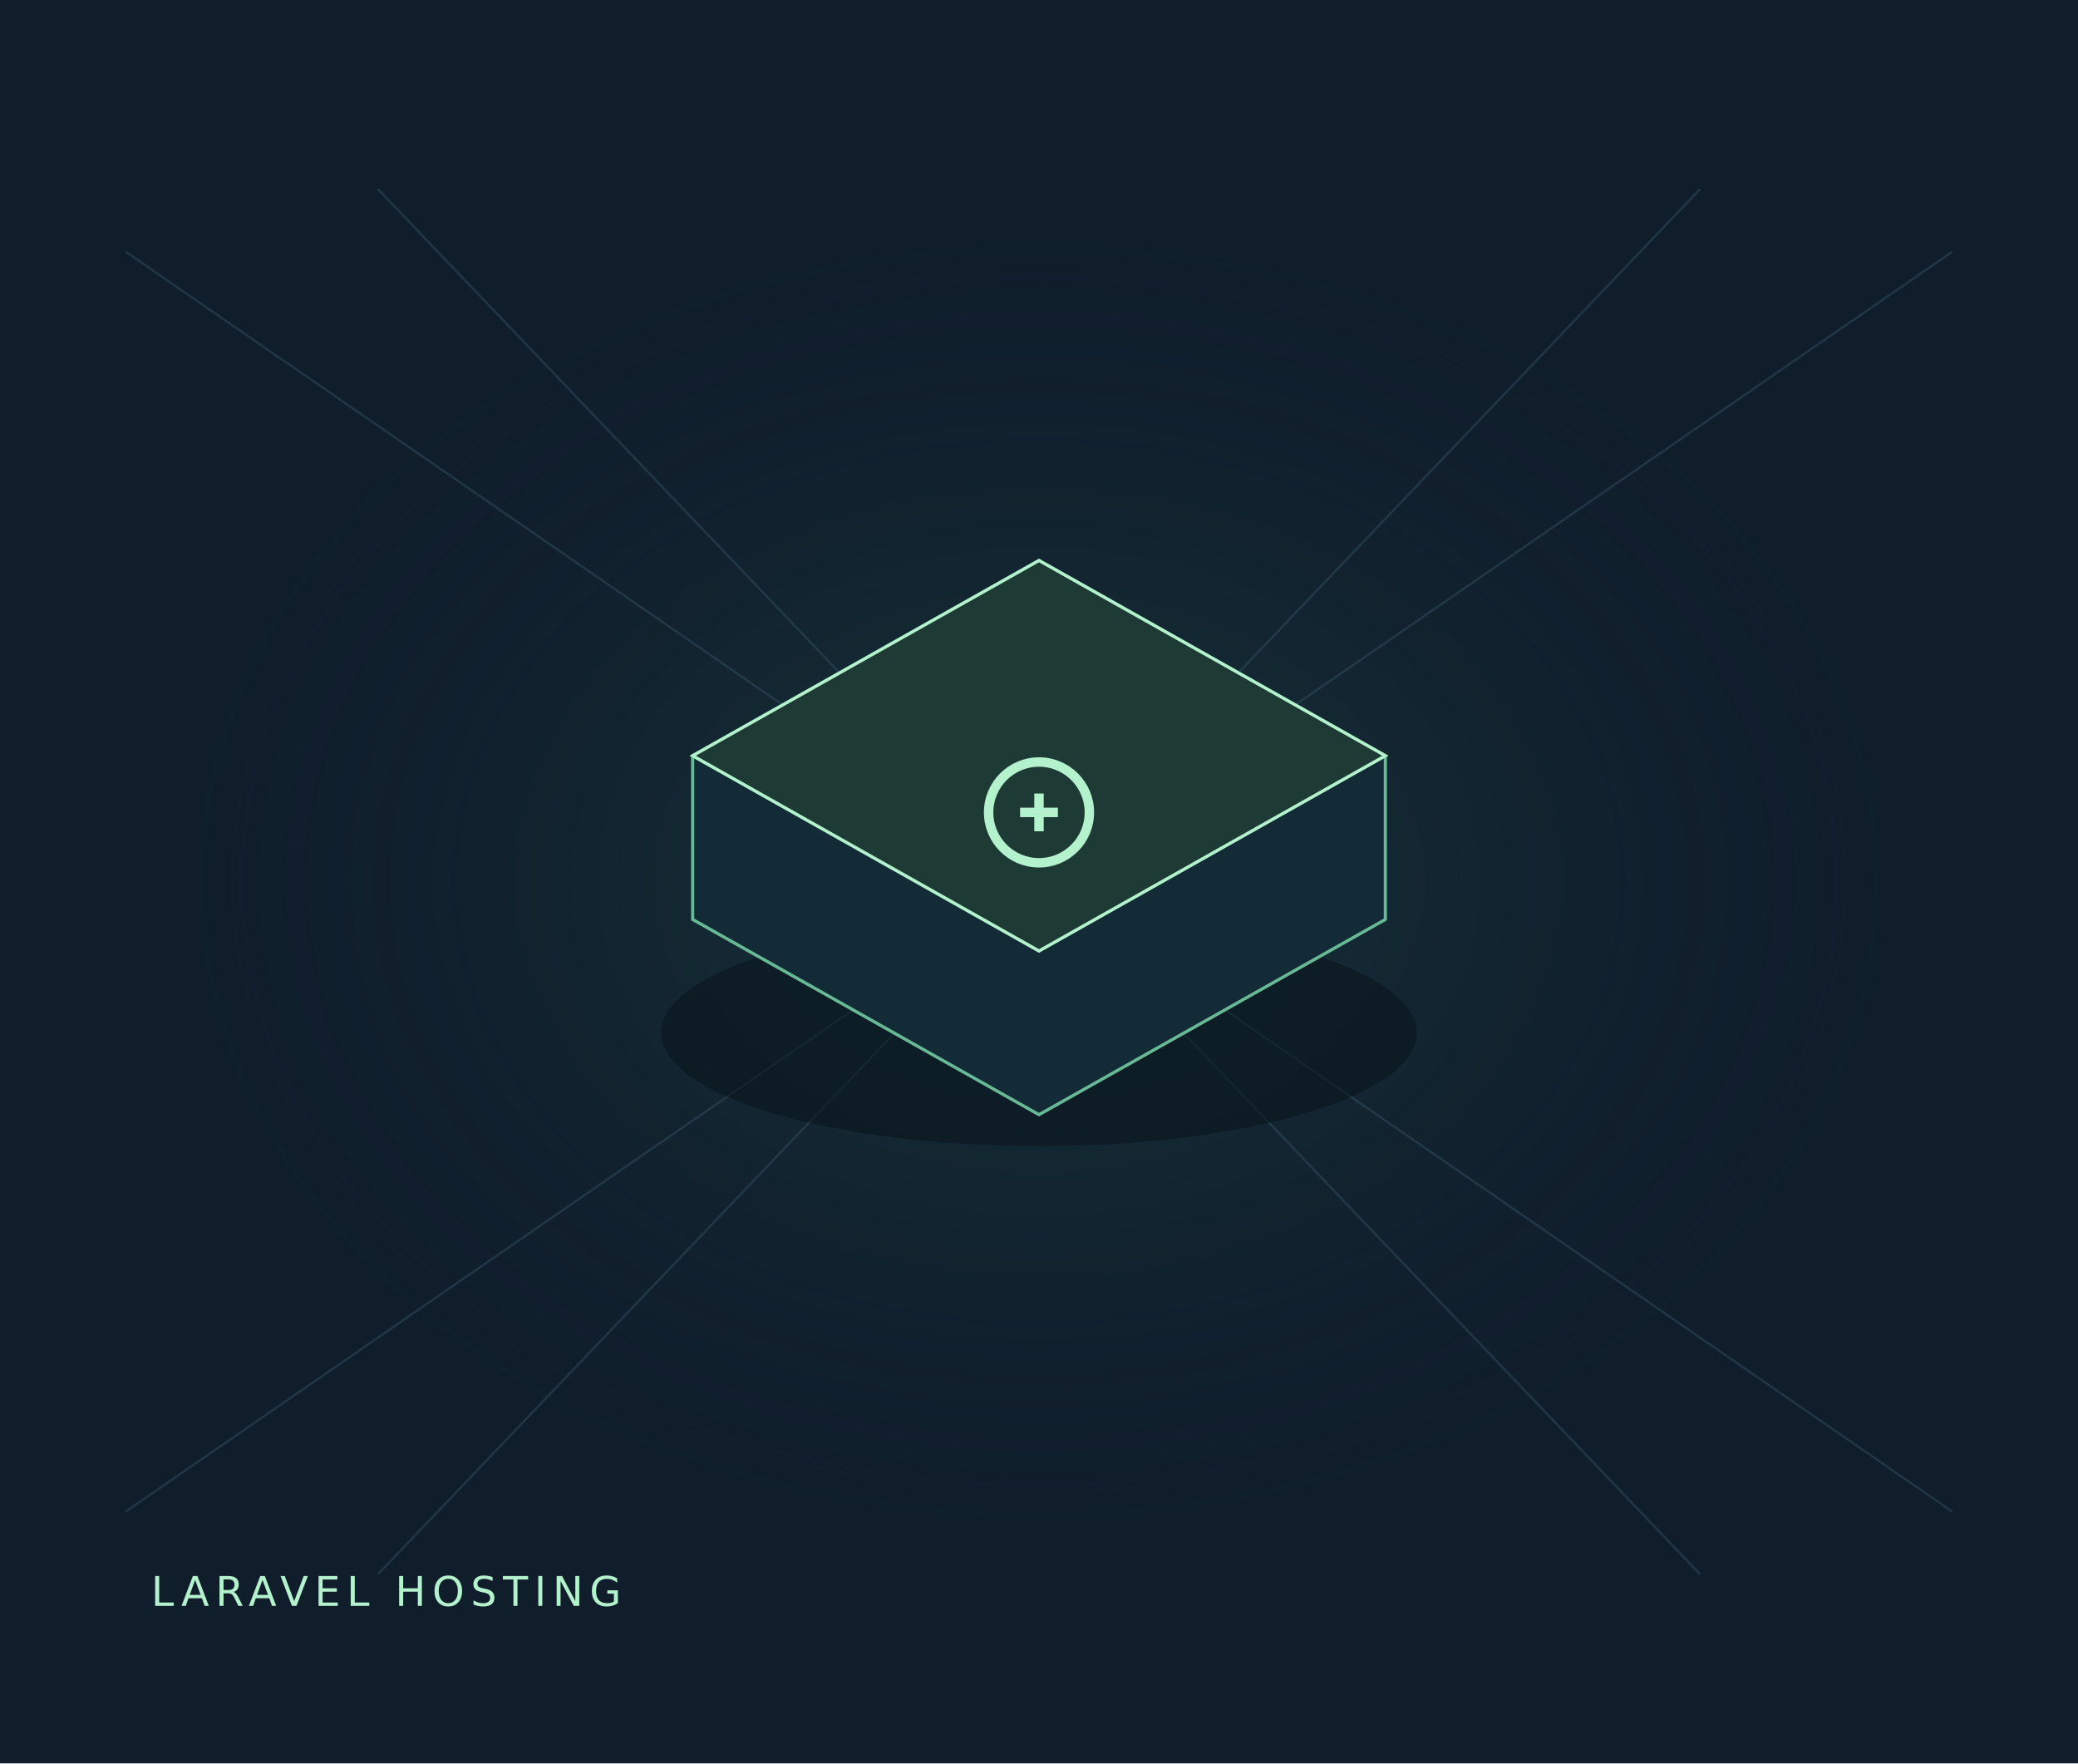
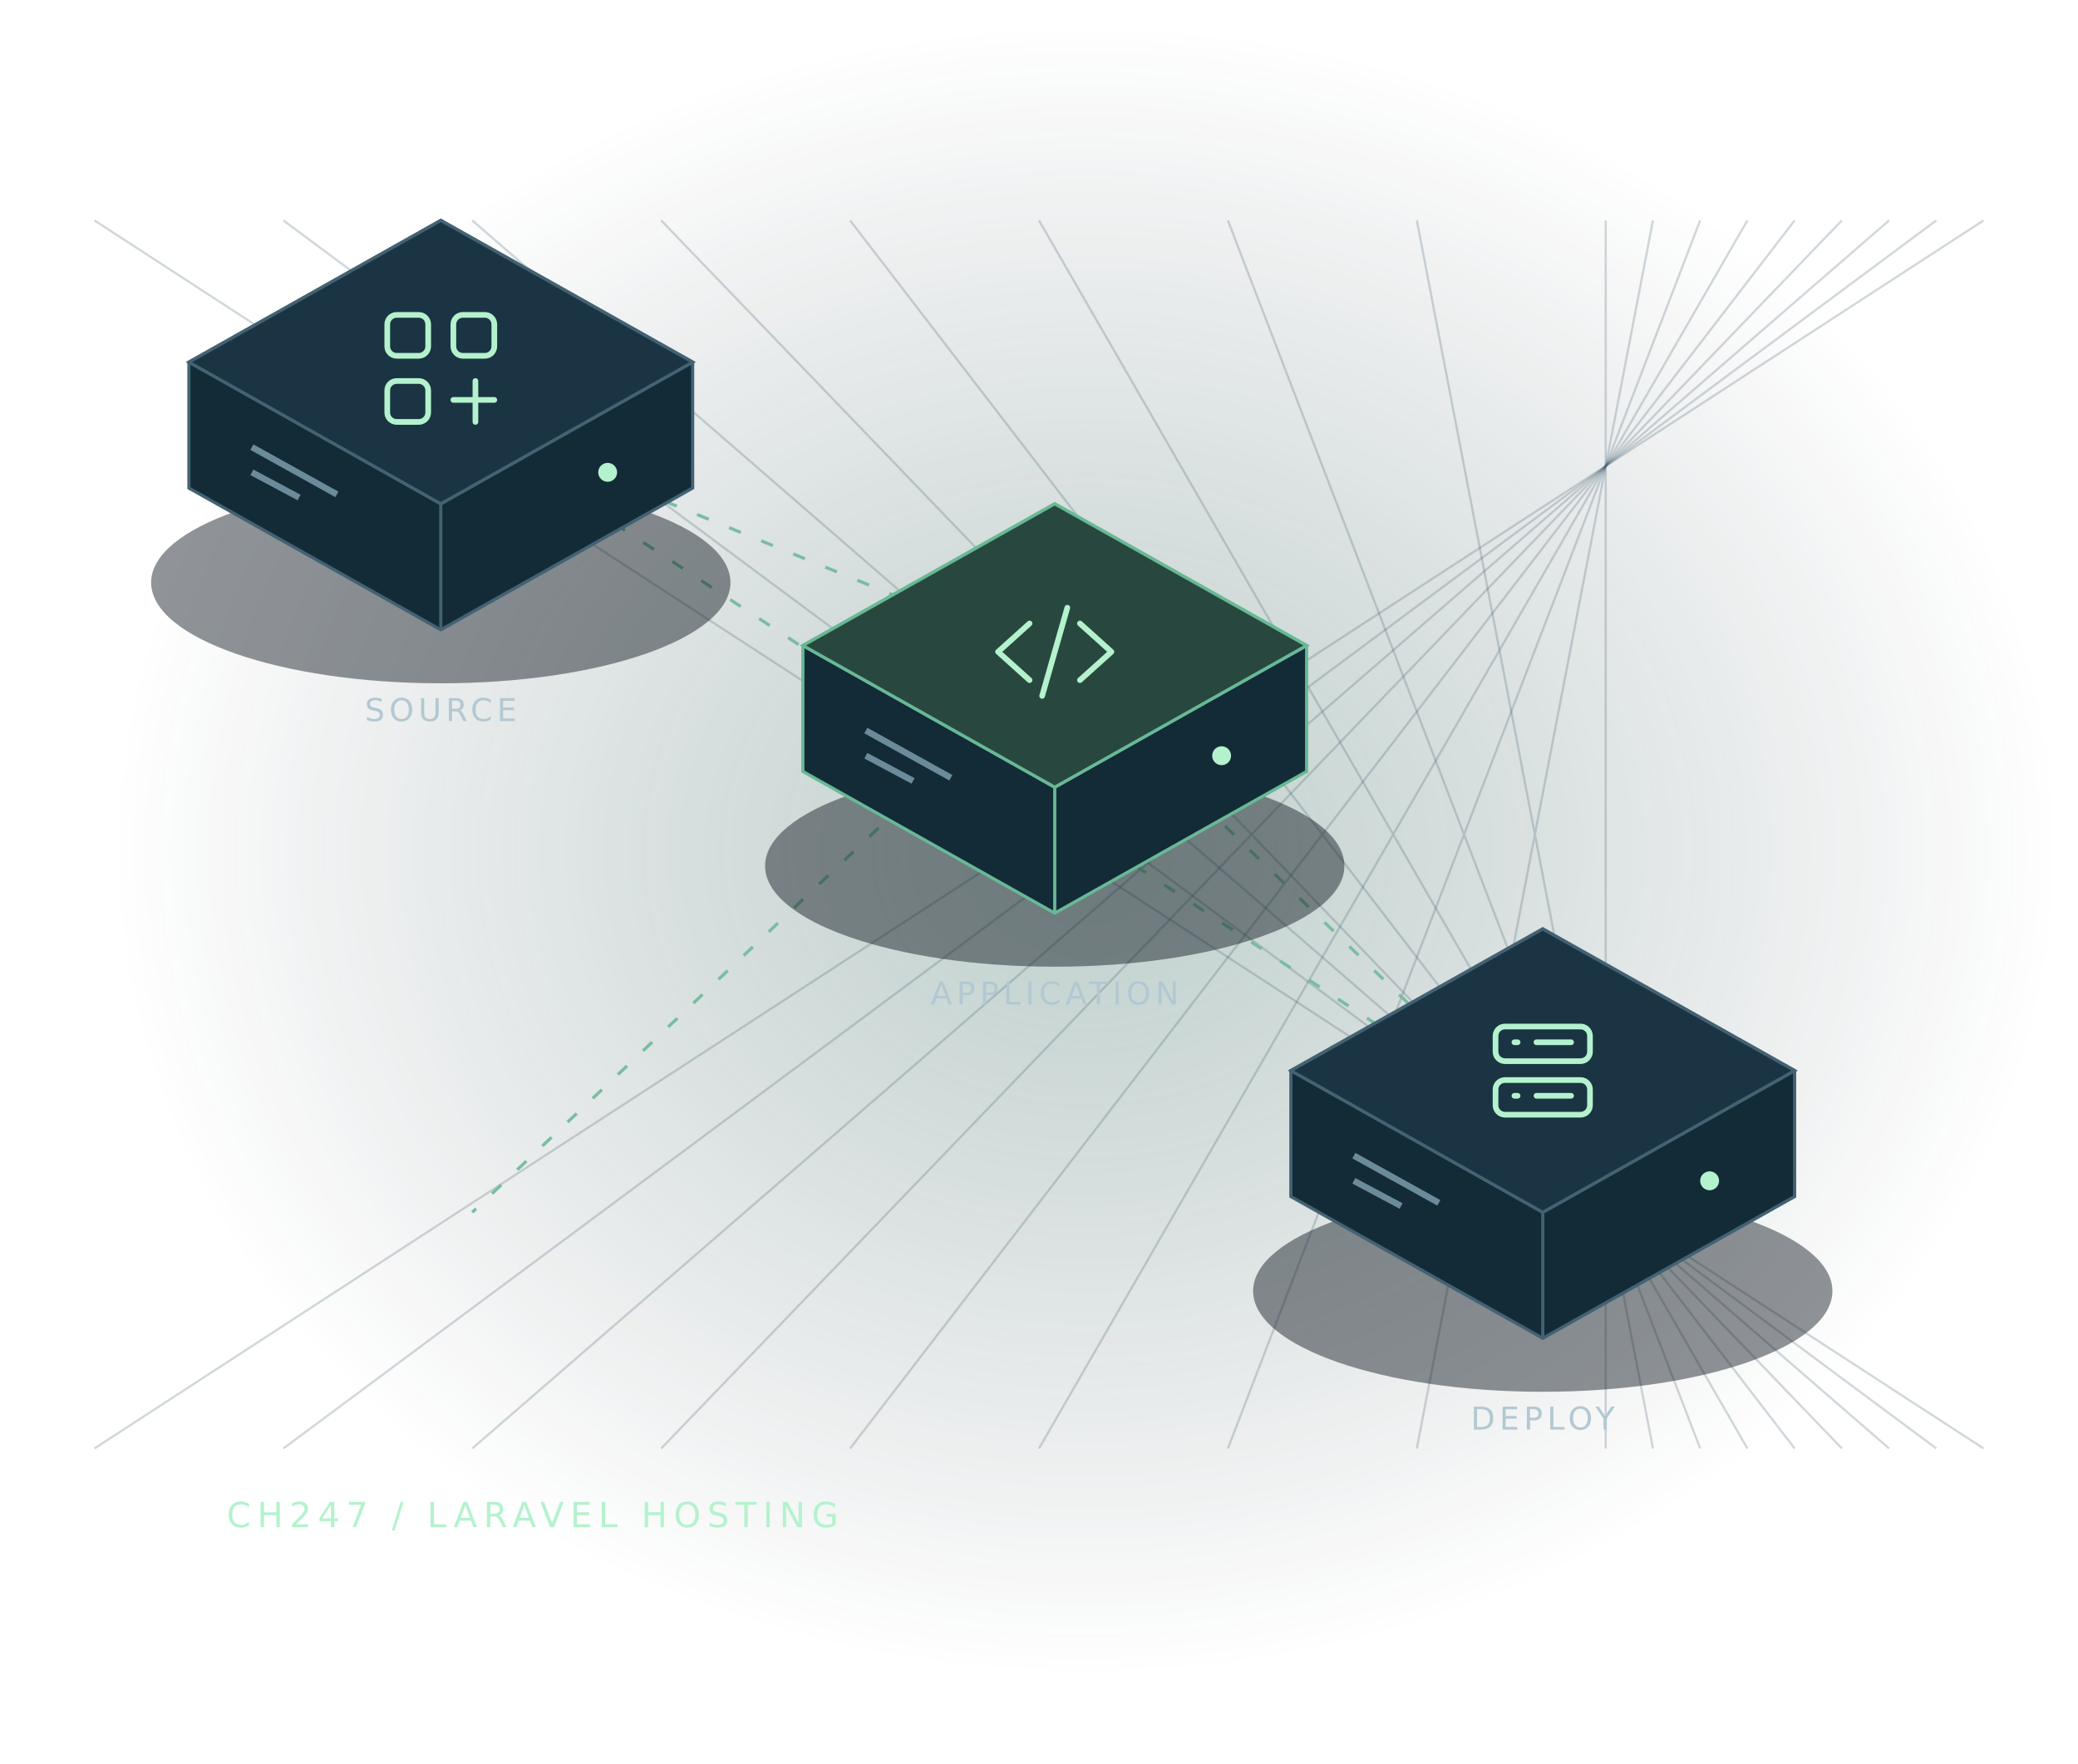
<svg xmlns="http://www.w3.org/2000/svg" viewBox="0 0 660 560" width="660" height="560" role="img">
  <defs>
    <radialGradient id="glow">
-       <stop stop-color="#266758" stop-opacity=".35" />
+       <stop stop-color="#266758" stop-opacity=".3" />
      <stop offset="1" stop-color="#101e2c" stop-opacity="0" />
    </radialGradient>
  </defs>
-   <rect width="660" height="560" fill="#101e2c" />
-   <ellipse cx="330" cy="280" rx="280" ry="210" fill="url(#glow)" />
-   <g fill="none" stroke="#365264" stroke-width=".7" opacity=".45">
-     <path d="M40 80 620 480M40 480 620 80M120 60 540 500M120 500 540 60" />
+   <ellipse cx="345" cy="270" rx="310" ry="265" fill="url(#glow)" />
+   <path d="M30 70 630 460M30 460 630 70" stroke="#365264" stroke-width=".7" opacity=".23" />
+   <path d="M90 70 615 460M90 460 615 70" stroke="#365264" stroke-width=".7" opacity=".23" />
+   <path d="M150 70 600 460M150 460 600 70" stroke="#365264" stroke-width=".7" opacity=".23" />
+   <path d="M210 70 585 460M210 460 585 70" stroke="#365264" stroke-width=".7" opacity=".23" />
+   <path d="M270 70 570 460M270 460 570 70" stroke="#365264" stroke-width=".7" opacity=".23" />
+   <path d="M330 70 555 460M330 460 555 70" stroke="#365264" stroke-width=".7" opacity=".23" />
+   <path d="M390 70 540 460M390 460 540 70" stroke="#365264" stroke-width=".7" opacity=".23" />
+   <path d="M450 70 525 460M450 460 525 70" stroke="#365264" stroke-width=".7" opacity=".23" />
+   <path d="M510 70 510 460M510 460 510 70" stroke="#365264" stroke-width=".7" opacity=".23" />
+   <g stroke="#79bda1" fill="none" stroke-dasharray="4 7">
+     <path d="M140 130 335 210 490 360M335 210 150 385M140 130 490 360" />
  </g>
-   <g transform="translate(330 250)">
-     <ellipse cx="0" cy="78" rx="120" ry="36" fill="#08121a" opacity=".55" />
-     <path d="m-110-10 110-62 110 62v52L0 104l-110-62Z" fill="#132b37" stroke="#68b996" />
-     <path d="m-110-10 110 62 110-62" fill="none" stroke="#68b996" />
-     <path d="m-110-10 110-62 110 62L0 52Z" fill="#1d3b34" stroke="#b4f2cd" />
-     <circle cx="0" cy="8" r="16" fill="none" stroke="#b4f2cd" stroke-width="3" />
-     <path d="M-6 8h12M0 2v12" stroke="#b4f2cd" stroke-width="3" />
+   <g transform="translate(140,120)">
+     <ellipse cx="0" cy="65" rx="92" ry="32" fill="#08121a" opacity=".45" />
+     <path d="m-80-5 80-45 80 45v40L0 80l-80-45Z" fill="#132b37" stroke="#436272" stroke-width="1" />
+     <path d="m-80-5 80 45 80-45M0 40v40" fill="none" stroke="#436272" />
+     <path d="m-80-5 80-45 80 45L0 40Z" fill="#1b3444" stroke="#436272" />
+     <path d="m-60 22 27 15m-27-7 15 8" stroke="#6b8b9a" stroke-width="2" />
+     <g transform="translate(-24,-27)">
+       <g fill="none" stroke="#b4f2cd" stroke-width="1.8" stroke-linecap="round" stroke-linejoin="round">
+         <rect x="7" y="7" width="13" height="13" rx="3" />
+         <rect x="28" y="7" width="13" height="13" rx="3" />
+         <rect x="7" y="28" width="13" height="13" rx="3" />
+         <path d="M28 34h13m-6-6v13" />
+       </g>
+     </g>
+     <circle cx="53" cy="30" r="3" fill="#b4f2cd" />
+     <text x="0" y="109" text-anchor="middle" fill="#b2c8d2" font-size="10" font-family="DejaVu Sans,Arial,sans-serif" letter-spacing="1.4">SOURCE</text>
  </g>
-   <text x="48" y="510" fill="#b4f2cd" font-size="13" font-family="DejaVu Sans,Arial,sans-serif" letter-spacing="2">LARAVEL HOSTING</text>
+   <g transform="translate(490,345)">
+     <ellipse cx="0" cy="65" rx="92" ry="32" fill="#08121a" opacity=".45" />
+     <path d="m-80-5 80-45 80 45v40L0 80l-80-45Z" fill="#132b37" stroke="#436272" stroke-width="1" />
+     <path d="m-80-5 80 45 80-45M0 40v40" fill="none" stroke="#436272" />
+     <path d="m-80-5 80-45 80 45L0 40Z" fill="#1b3444" stroke="#436272" />
+     <path d="m-60 22 27 15m-27-7 15 8" stroke="#6b8b9a" stroke-width="2" />
+     <g transform="translate(-24,-27)">
+       <g fill="none" stroke="#b4f2cd" stroke-width="1.8" stroke-linecap="round" stroke-linejoin="round">
+         <rect x="9" y="8" width="30" height="11" rx="3" />
+         <rect x="9" y="25" width="30" height="11" rx="3" />
+         <path d="M15 13h1m6 0h11M15 30h1m6 0h11" />
+       </g>
+     </g>
+     <circle cx="53" cy="30" r="3" fill="#b4f2cd" />
+     <text x="0" y="109" text-anchor="middle" fill="#b2c8d2" font-size="10" font-family="DejaVu Sans,Arial,sans-serif" letter-spacing="1.4">DEPLOY</text>
+   </g>
+   <g transform="translate(5,-25)">
+     <g transform="translate(330,235)">
+       <ellipse cx="0" cy="65" rx="92" ry="32" fill="#08121a" opacity=".45" />
+       <path d="m-80-5 80-45 80 45v40L0 80l-80-45Z" fill="#132b37" stroke="#68b996" stroke-width="1" />
+       <path d="m-80-5 80 45 80-45M0 40v40" fill="none" stroke="#68b996" />
+       <path d="m-80-5 80-45 80 45L0 40Z" fill="#28483f" stroke="#68b996" />
+       <path d="m-60 22 27 15m-27-7 15 8" stroke="#6b8b9a" stroke-width="2" />
+       <g transform="translate(-24,-27)">
+         <g fill="none" stroke="#b4f2cd" stroke-width="1.8" stroke-linecap="round" stroke-linejoin="round">
+           <path d="m16 15-10 9 10 9m16-18 10 9-10 9M28 10l-8 28" />
+         </g>
+       </g>
+       <circle cx="53" cy="30" r="3" fill="#b4f2cd" />
+       <text x="0" y="109" text-anchor="middle" fill="#b2c8d2" font-size="10" font-family="DejaVu Sans,Arial,sans-serif" letter-spacing="1.4">APPLICATION</text>
+     </g>
+   </g>
+   <text x="72" y="485" fill="#b4f2cd" font-size="11" font-family="DejaVu Sans,Arial,sans-serif" letter-spacing="2">CH247 / LARAVEL HOSTING</text>
</svg>
